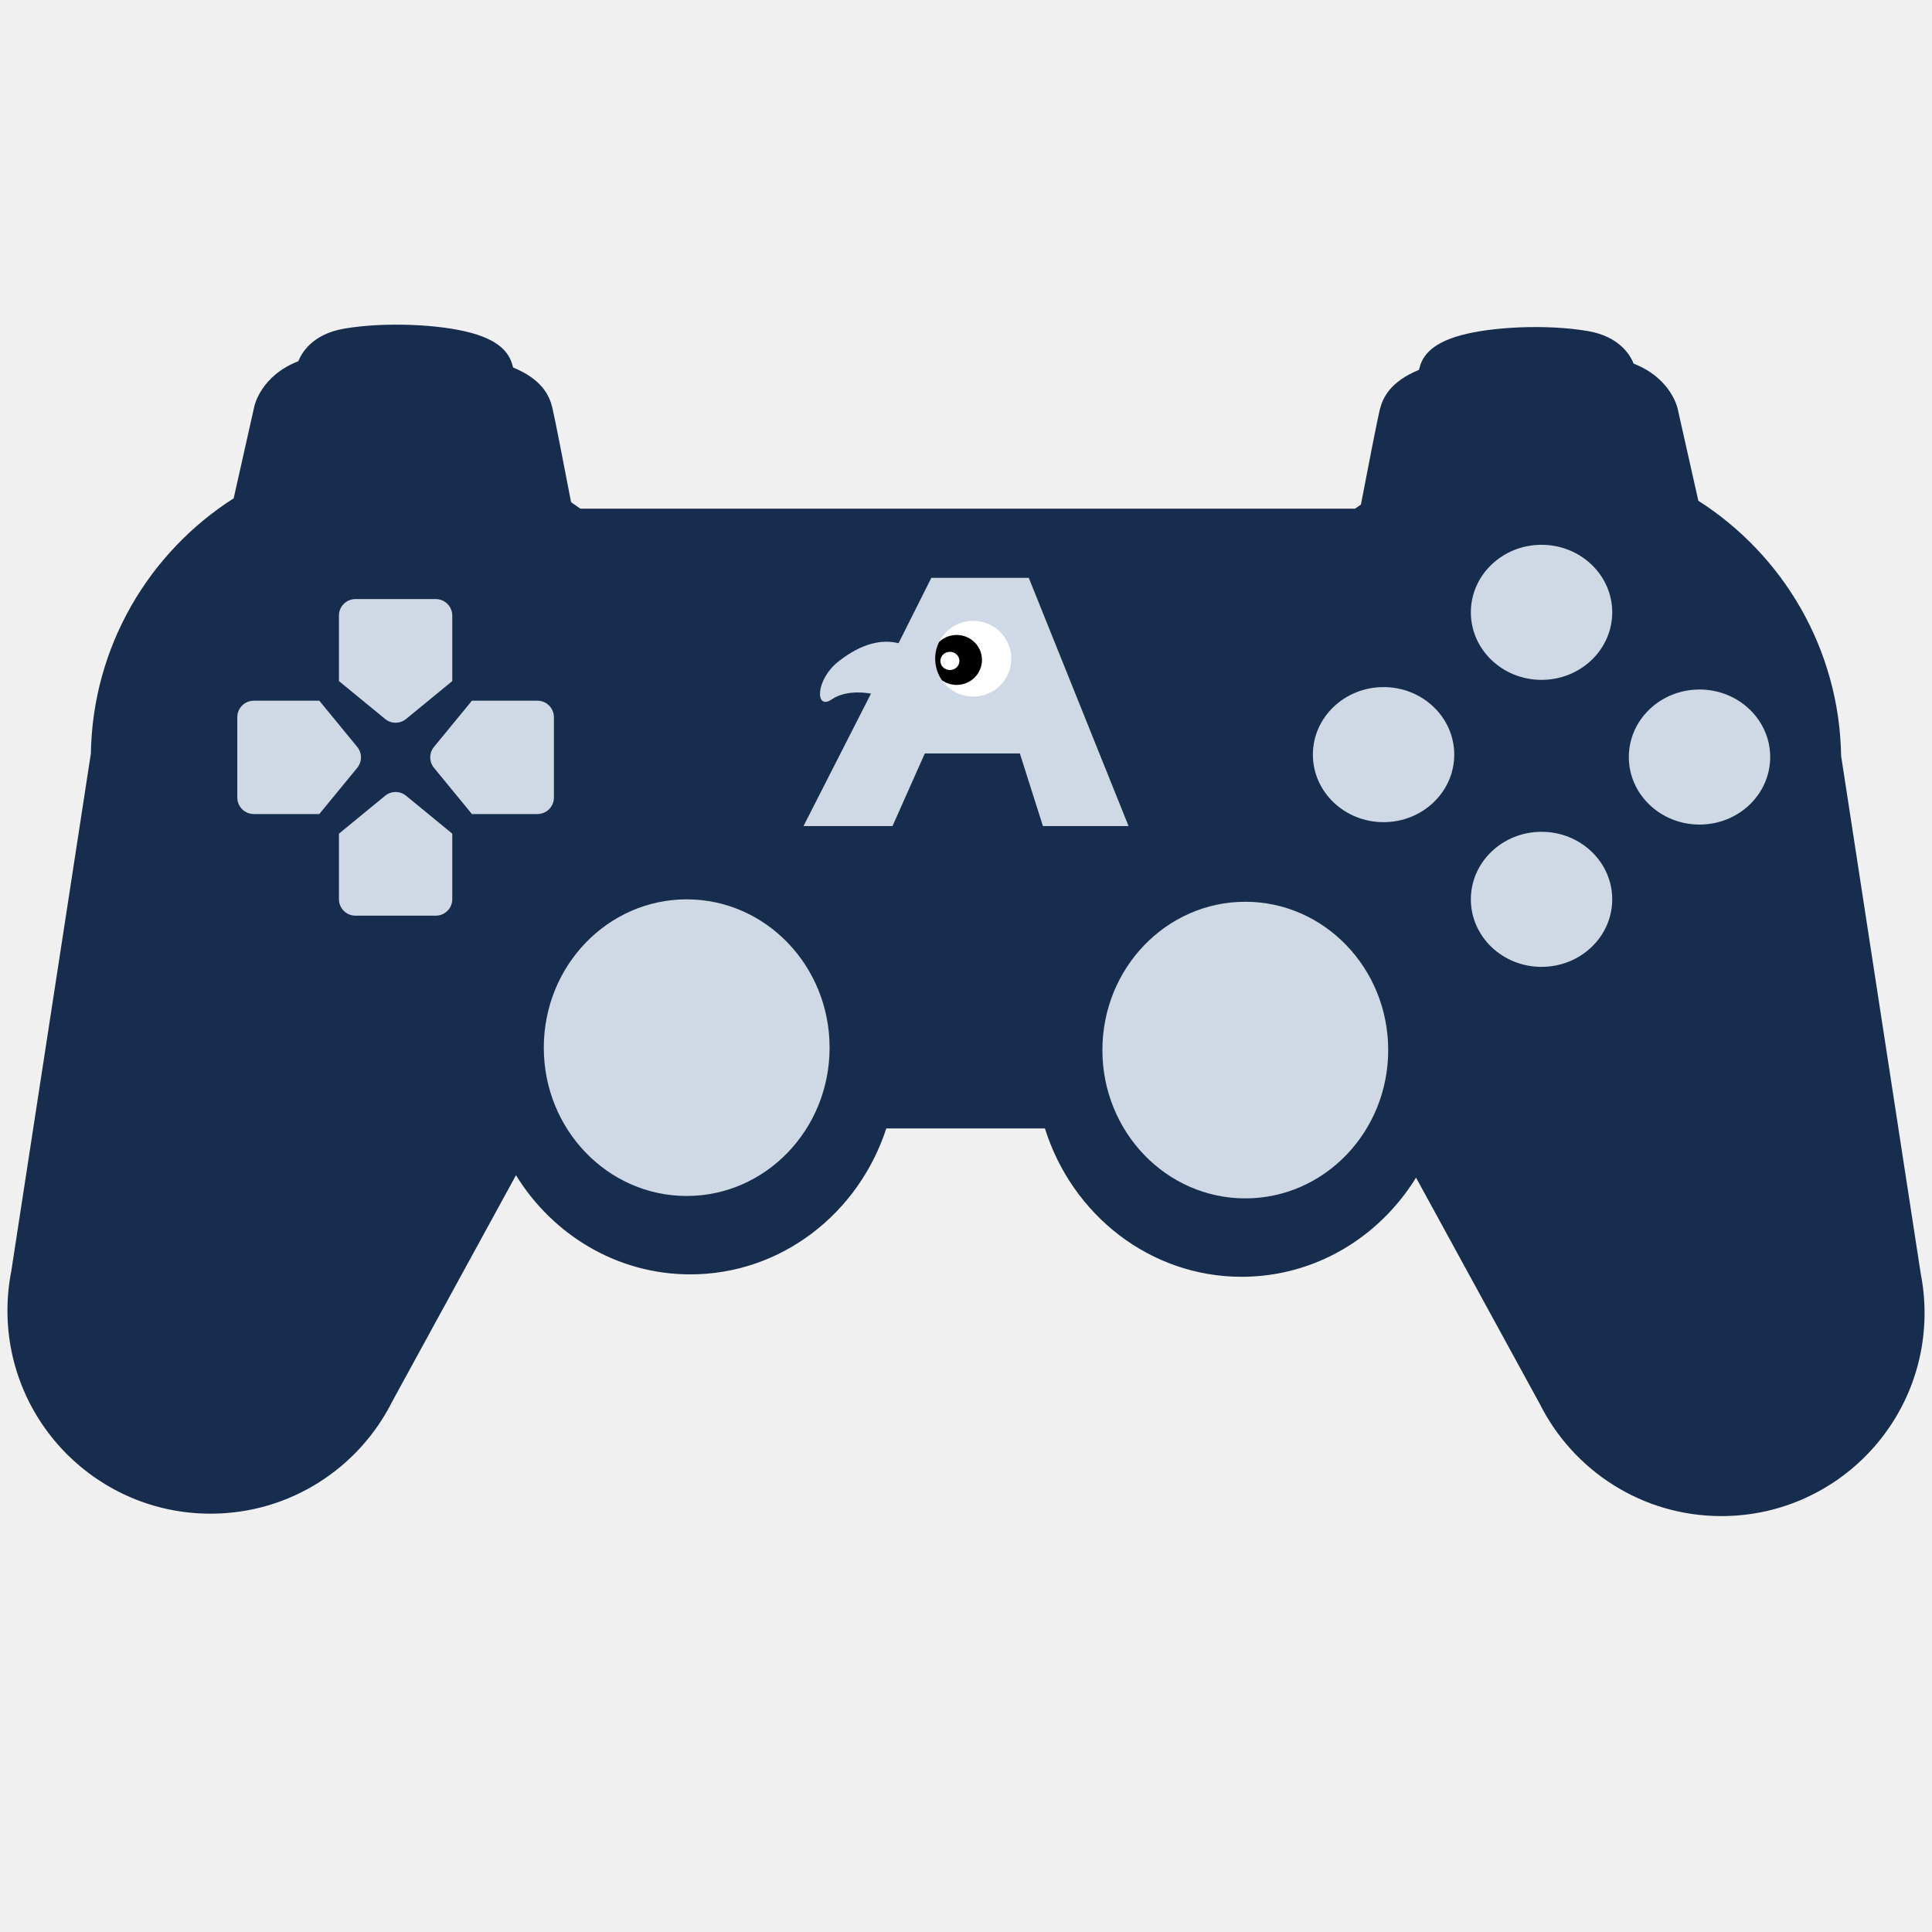
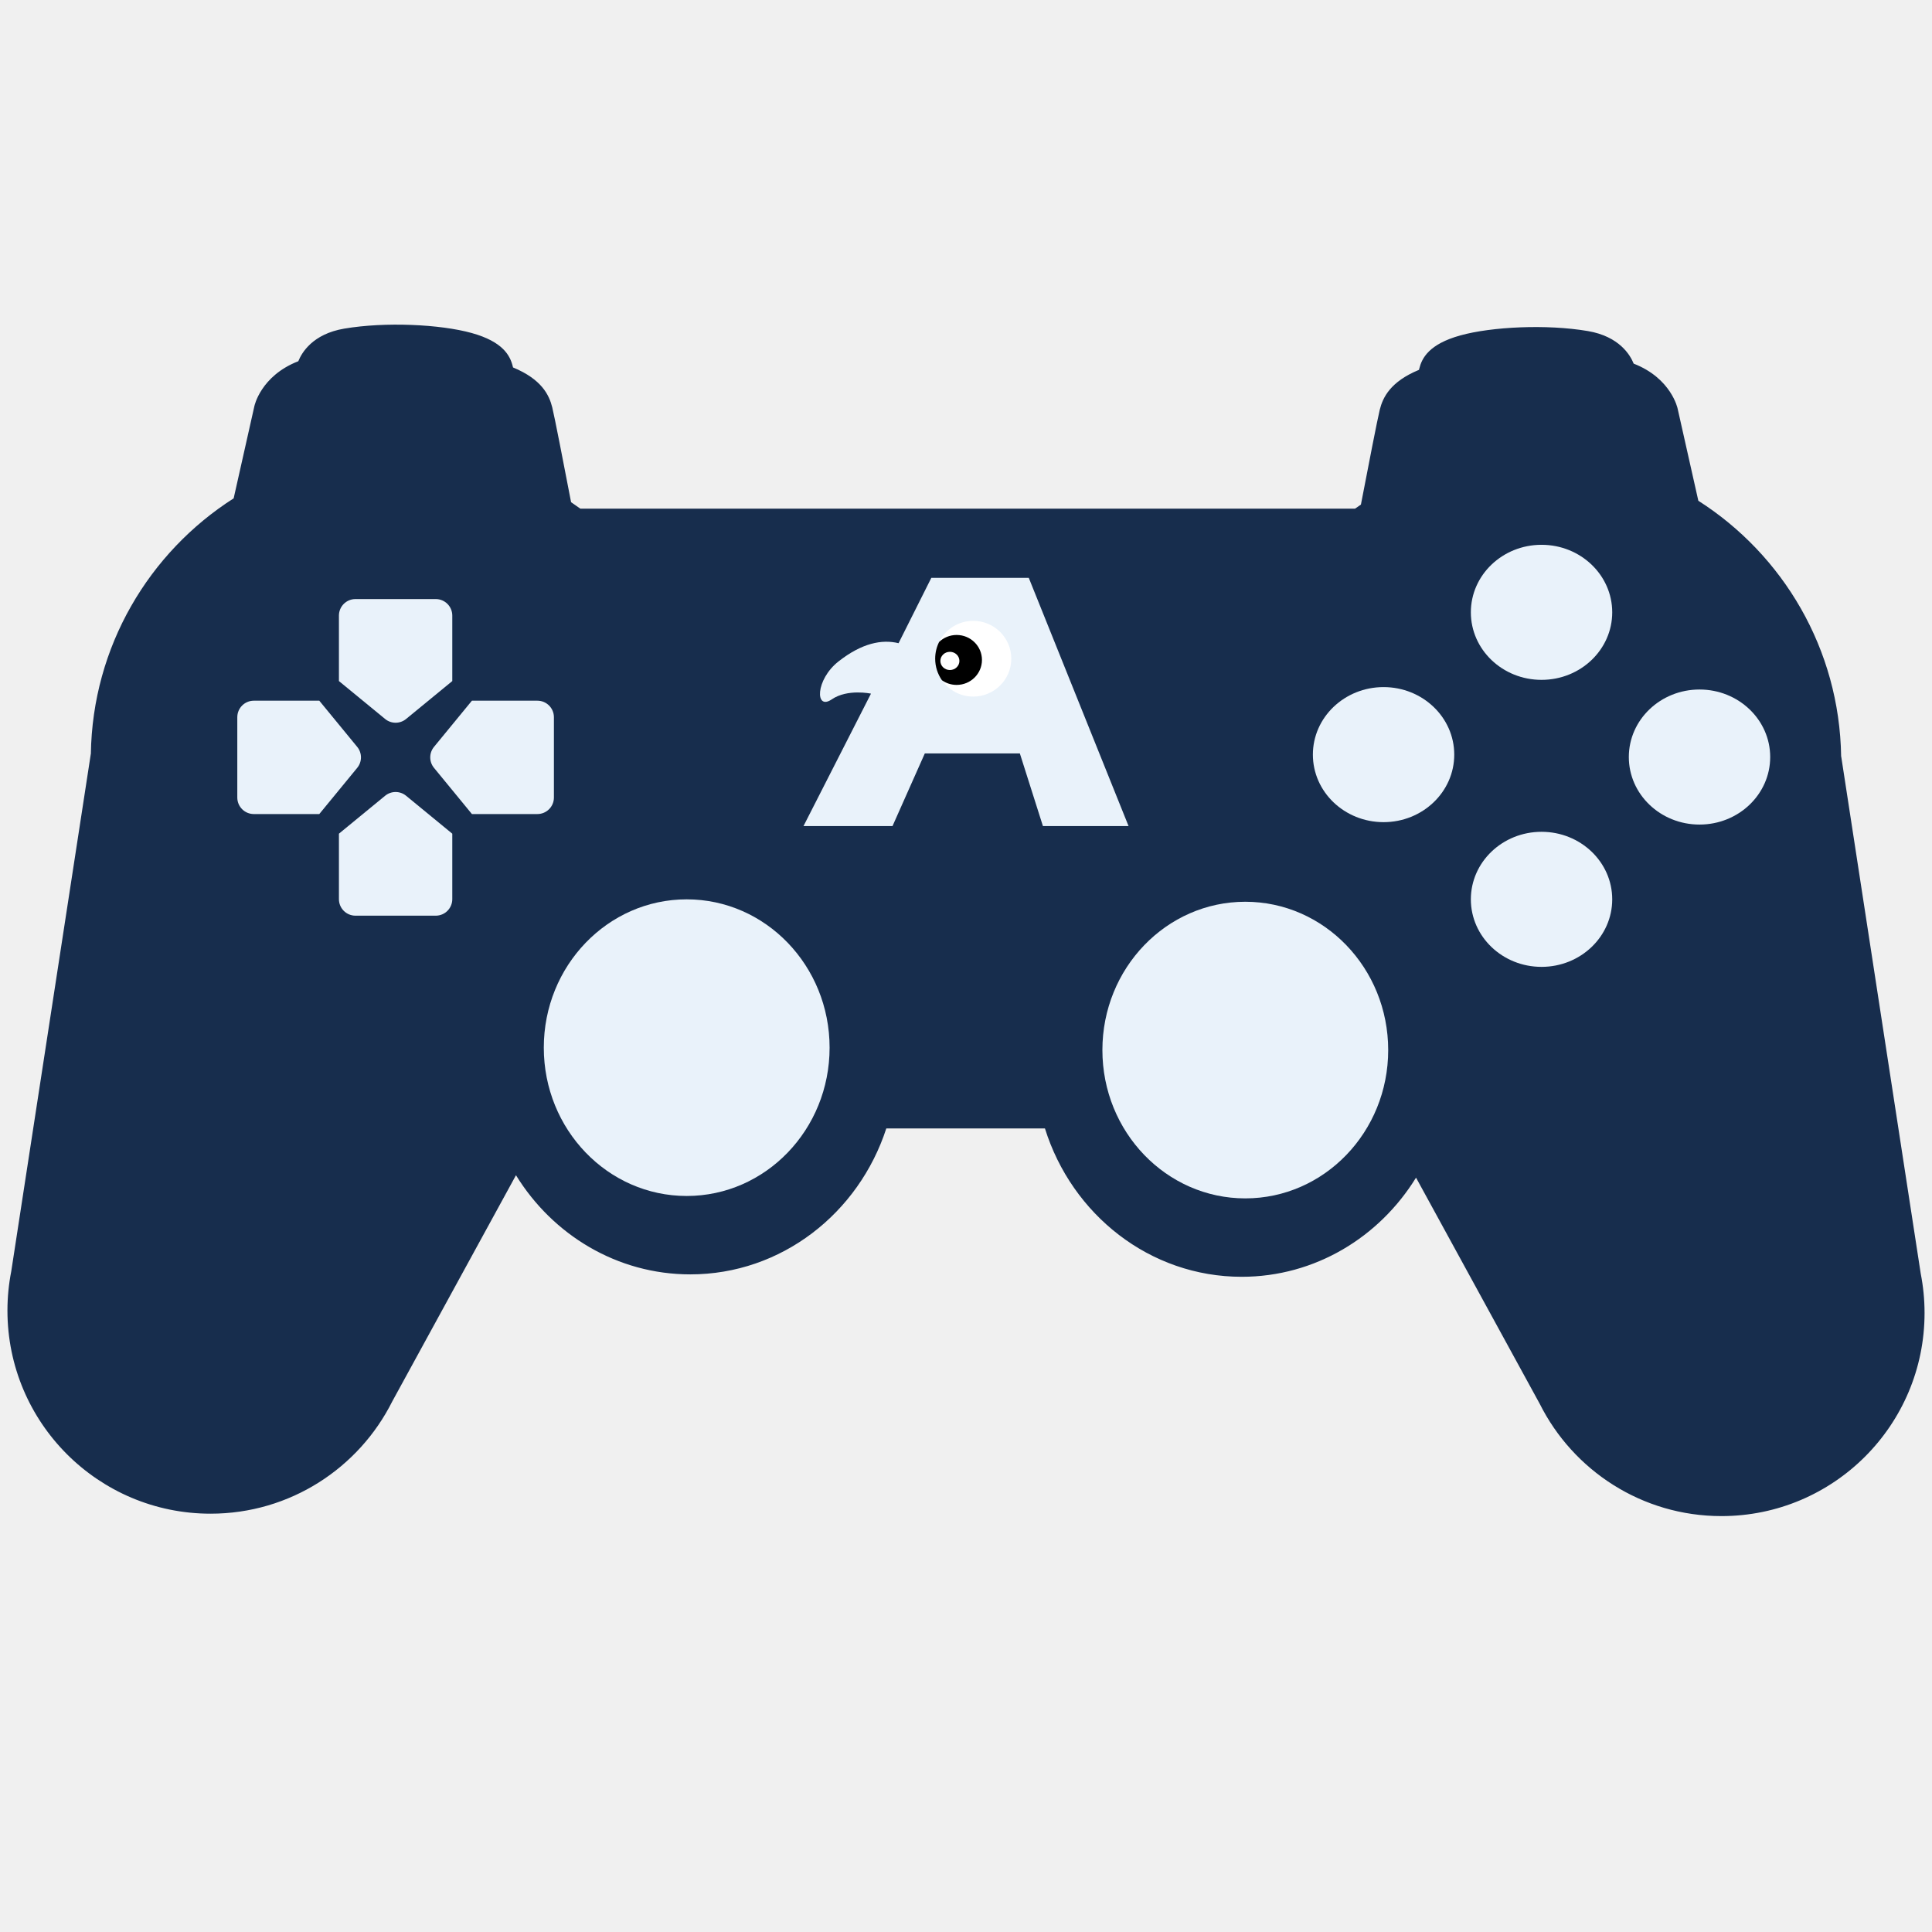
<svg xmlns="http://www.w3.org/2000/svg" id="Ebene_1" data-name="Ebene 1" viewBox="0 0 2000 2000">
  <defs>
    <style>
      .cls-1 {
        fill: #172d4d;
      }

      .cls-2, .cls-3 {
-         fill: #cfd8e5;
-       }
- 
-       .cls-4, .cls-5 {
        fill: #fff;
      }

-       .cls-3, .cls-5, .cls-6 {
+       .cls-3, .cls-4, .cls-5 {
        fill-rule: evenodd;
+       }
+ 
+       .cls-4, .cls-6 {
+         fill: #e9f2fa;
      }
    </style>
  </defs>
  <path class="cls-1" d="M1988.322,1318.379l-82.32-535.378-.062.024c-1.672-111.26-60.194-208.735-147.829-264.646l-21.451-95.455s-6.451-31.333-45.483-46.491c-3.463-8.685-14.737-28.164-47.442-33.731-42.495-7.233-99.456-4.521-132.005,4.521-32.549,9.041-39.782,23.508-42.495,34.357-.087.347-.189.779-.305,1.284-29.743,12.277-37.433,28.59-40.612,41.308-2.313,9.253-12.247,60.418-19.505,98.19-2.038,1.366-4.054,2.763-6.059,4.175h-802.019c-3.144-2.278-6.325-4.507-9.554-6.671-7.258-37.771-17.191-88.936-19.505-98.19-3.179-12.717-10.869-29.031-40.612-41.308-.115-.505-.218-.937-.305-1.284-2.712-10.85-9.945-25.316-42.495-34.357-32.549-9.041-89.51-11.754-132.005-4.521-32.705,5.567-43.979,25.046-47.442,33.731-39.032,15.158-45.483,46.491-45.483,46.491l-21.451,95.455c-87.634,55.911-146.156,153.386-147.829,264.646l-.062-.024L11.678,1315.882c-2.597,13.203-3.972,26.846-3.972,40.811,0,116.128,94.14,210.268,210.268,210.268,82.312,0,153.565-47.304,188.09-116.204l128.067-234.165c38.036,61.723,104.655,102.642,180.484,102.642,94.262,0,174.294-63.228,202.877-151.049h164.235c27.87,89.114,108.508,153.546,203.658,153.546,75.829,0,142.449-40.919,180.484-102.642l128.067,234.165c34.524,68.899,105.777,116.204,188.09,116.204,116.128,0,210.268-94.14,210.268-210.268,0-13.965-1.375-27.607-3.972-40.811Z" />
-   <ellipse class="cls-2" cx="710.866" cy="1084.533" rx="147.929" ry="153.535" />
-   <ellipse class="cls-2" cx="1289.126" cy="1087.029" rx="147.929" ry="153.535" />
-   <ellipse class="cls-2" cx="1595.795" cy="633.881" rx="73.173" ry="69.907" />
-   <ellipse class="cls-2" cx="1432.263" cy="781.185" rx="73.173" ry="69.907" />
-   <ellipse class="cls-2" cx="1759.328" cy="783.682" rx="73.173" ry="69.907" />
-   <ellipse class="cls-2" cx="1595.795" cy="930.987" rx="73.173" ry="69.907" />
-   <path class="cls-2" d="M468.202,705.033l.003-.003h-.003v-67.774c0-9.448-7.659-17.107-17.107-17.107h-83.13c-9.448,0-17.107,7.659-17.107,17.107v67.774h-.002l.002.001v.005h.006l47.813,39.249c6.309,5.179,15.399,5.179,21.708-0l47.812-39.249h.005v-.004Z" />
-   <path class="cls-2" d="M468.202,863.021l.003.003h-.003v67.774c0,9.448-7.659,17.107-17.107,17.107h-83.13c-9.448,0-17.107-7.659-17.107-17.107v-67.774h-.002l.002-.001v-.005h.006l47.813-39.249c6.309-5.179,15.399-5.179,21.708 0l47.812,39.249h.005v.004Z" />
-   <path class="cls-2" d="M330.536,725.356l-.003-.003v.003l-67.774-0c-9.448-0-17.107,7.659-17.107,17.107l-0,83.13c-0,9.448,7.659,17.107,17.107,17.107l67.774 0v.002l.001-.002h.005v-.006l39.249-47.813c5.179-6.309,5.179-15.399-0-21.708l-39.249-47.812v-.005h-.004Z" />
-   <path class="cls-2" d="M488.525,725.356l.003-.003v.003l67.774 0c9.448 0,17.107,7.659,17.107,17.107l-0,83.13c-0,9.448-7.659,17.107-17.107,17.107l-67.774-0v.002l-.001-.002h-.005v-.006l-39.249-47.813c-5.179-6.309-5.179-15.399 0-21.708l39.249-47.812v-.005h.004Z" />
-   <path class="cls-3" d="M930.195,665.834l33.911-67.65h100.88l103.299,256.967h-88.652l-23.881-75.19h-98.395l-33.435,75.19h-92.154l69.861-137.087s-24.321-5.242-40.61,5.928c-17.412,11.94-17.072-20.378,7.012-39.296,24.084-18.917,44.84-23.109,62.164-18.861" />
-   <path class="cls-5" d="M972.174,664.53c6.434-12.937,19.839-21.838,35.316-21.838,21.744,0,39.397,17.567,39.397,39.205,0,21.638-17.653,39.205-39.397,39.205-13.416,0-25.275-6.687-32.384-16.898,4.285,3.028,9.536,4.808,15.205,4.808,14.462,0,26.204-11.58,26.204-25.844,0-14.263-11.742-25.844-26.204-25.844-7.038,0-13.431,2.742-18.137,7.207Z" />
-   <path class="cls-6" d="M972.174,664.53c4.706-4.465,11.099-7.207,18.137-7.207,14.462,0,26.204,11.58,26.204,25.844,0,14.264-11.742,25.844-26.204,25.844-5.67,0-10.921-1.78-15.205-4.808-4.423-6.329-7.013-14.019-7.013-22.306,0-6.236,1.466-12.134,4.081-17.367Z" />
-   <ellipse class="cls-4" cx="983.327" cy="684.184" rx="9.854" ry="9.428" />
+   <ellipse class="cls-6" cx="710.866" cy="1084.533" rx="147.929" ry="153.535" />
+   <ellipse class="cls-6" cx="1289.126" cy="1087.029" rx="147.929" ry="153.535" />
+   <ellipse class="cls-6" cx="1595.795" cy="633.881" rx="73.173" ry="69.907" />
+   <ellipse class="cls-6" cx="1432.263" cy="781.185" rx="73.173" ry="69.907" />
+   <ellipse class="cls-6" cx="1759.328" cy="783.682" rx="73.173" ry="69.907" />
+   <ellipse class="cls-6" cx="1595.795" cy="930.987" rx="73.173" ry="69.907" />
+   <path class="cls-6" d="M468.202,705.033l.003-.003h-.003v-67.774c0-9.448-7.659-17.107-17.107-17.107h-83.13c-9.448,0-17.107,7.659-17.107,17.107v67.774h-.002l.002.001v.005h.006l47.813,39.249c6.309,5.179,15.399,5.179,21.708-0l47.812-39.249h.005v-.004Z" />
+   <path class="cls-6" d="M468.202,863.021l.003.003h-.003v67.774c0,9.448-7.659,17.107-17.107,17.107h-83.13c-9.448,0-17.107-7.659-17.107-17.107v-67.774h-.002l.002-.001v-.005h.006l47.813-39.249c6.309-5.179,15.399-5.179,21.708 0l47.812,39.249h.005v.004Z" />
+   <path class="cls-6" d="M330.536,725.356l-.003-.003v.003l-67.774-0c-9.448-0-17.107,7.659-17.107,17.107l-0,83.13c-0,9.448,7.659,17.107,17.107,17.107l67.774 0v.002l.001-.002h.005v-.006l39.249-47.813c5.179-6.309,5.179-15.399-0-21.708l-39.249-47.812v-.005h-.004Z" />
+   <path class="cls-6" d="M488.525,725.356l.003-.003v.003l67.774 0c9.448 0,17.107,7.659,17.107,17.107l-0,83.13c-0,9.448-7.659,17.107-17.107,17.107l-67.774-0v.002l-.001-.002h-.005v-.006l-39.249-47.813c-5.179-6.309-5.179-15.399 0-21.708l39.249-47.812v-.005h.004Z" />
+   <path class="cls-4" d="M930.195,665.834l33.911-67.65h100.88l103.299,256.967h-88.652l-23.881-75.19h-98.395l-33.435,75.19h-92.154l69.861-137.087s-24.321-5.242-40.61,5.928c-17.412,11.94-17.072-20.378,7.012-39.296,24.084-18.917,44.84-23.109,62.164-18.861" />
+   <path class="cls-3" d="M972.174,664.53c6.434-12.937,19.839-21.838,35.316-21.838,21.744,0,39.397,17.567,39.397,39.205,0,21.638-17.653,39.205-39.397,39.205-13.416,0-25.275-6.687-32.384-16.898,4.285,3.028,9.536,4.808,15.205,4.808,14.462,0,26.204-11.58,26.204-25.844,0-14.263-11.742-25.844-26.204-25.844-7.038,0-13.431,2.742-18.137,7.207Z" />
+   <path class="cls-5" d="M972.174,664.53c4.706-4.465,11.099-7.207,18.137-7.207,14.462,0,26.204,11.58,26.204,25.844,0,14.264-11.742,25.844-26.204,25.844-5.67,0-10.921-1.78-15.205-4.808-4.423-6.329-7.013-14.019-7.013-22.306,0-6.236,1.466-12.134,4.081-17.367Z" />
+   <ellipse class="cls-2" cx="983.327" cy="684.184" rx="9.854" ry="9.428" />
</svg>
